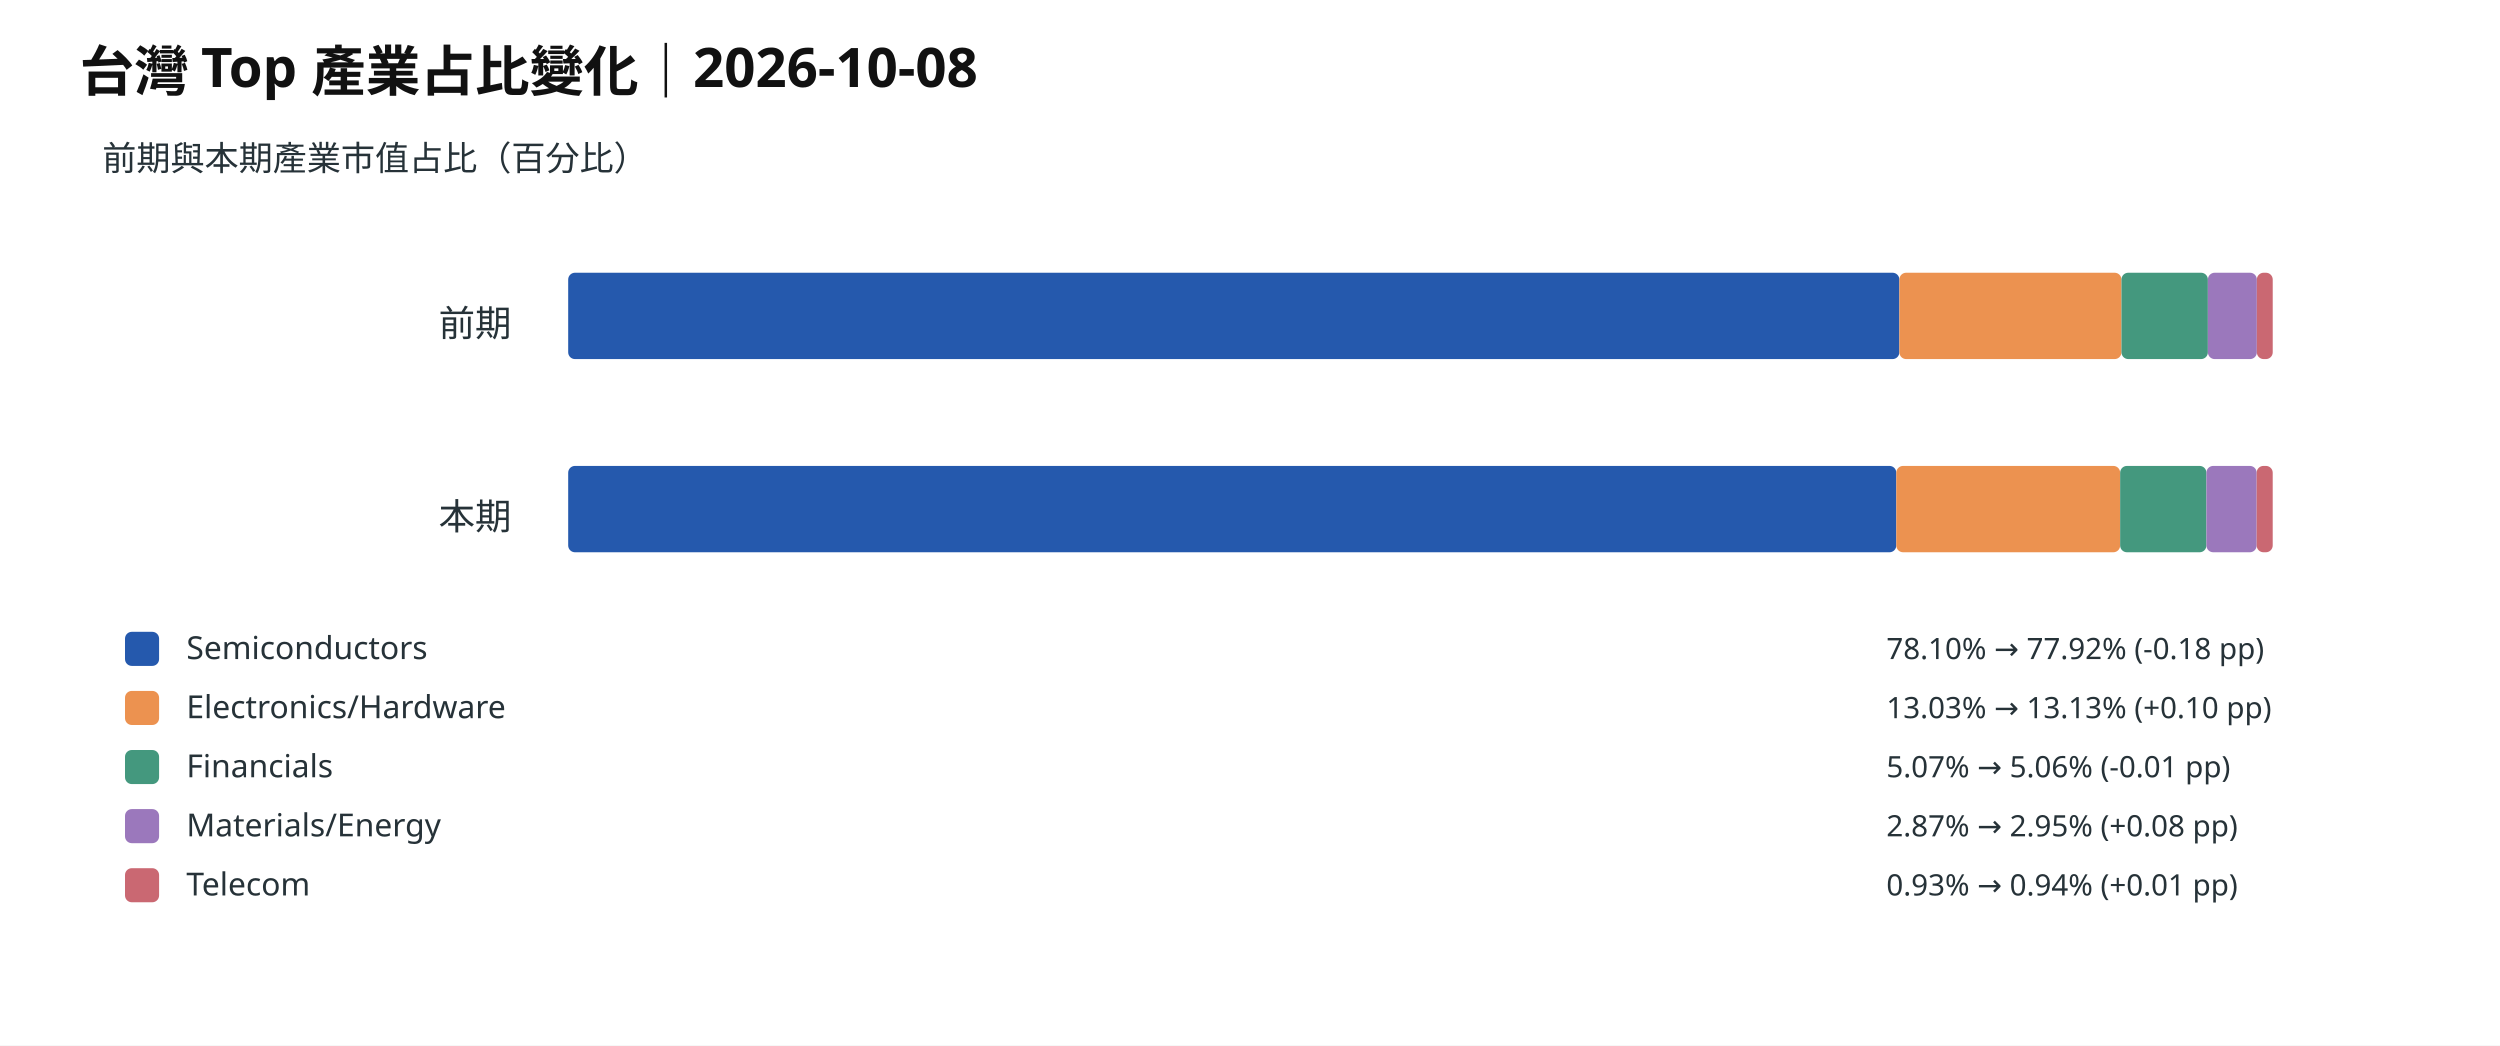
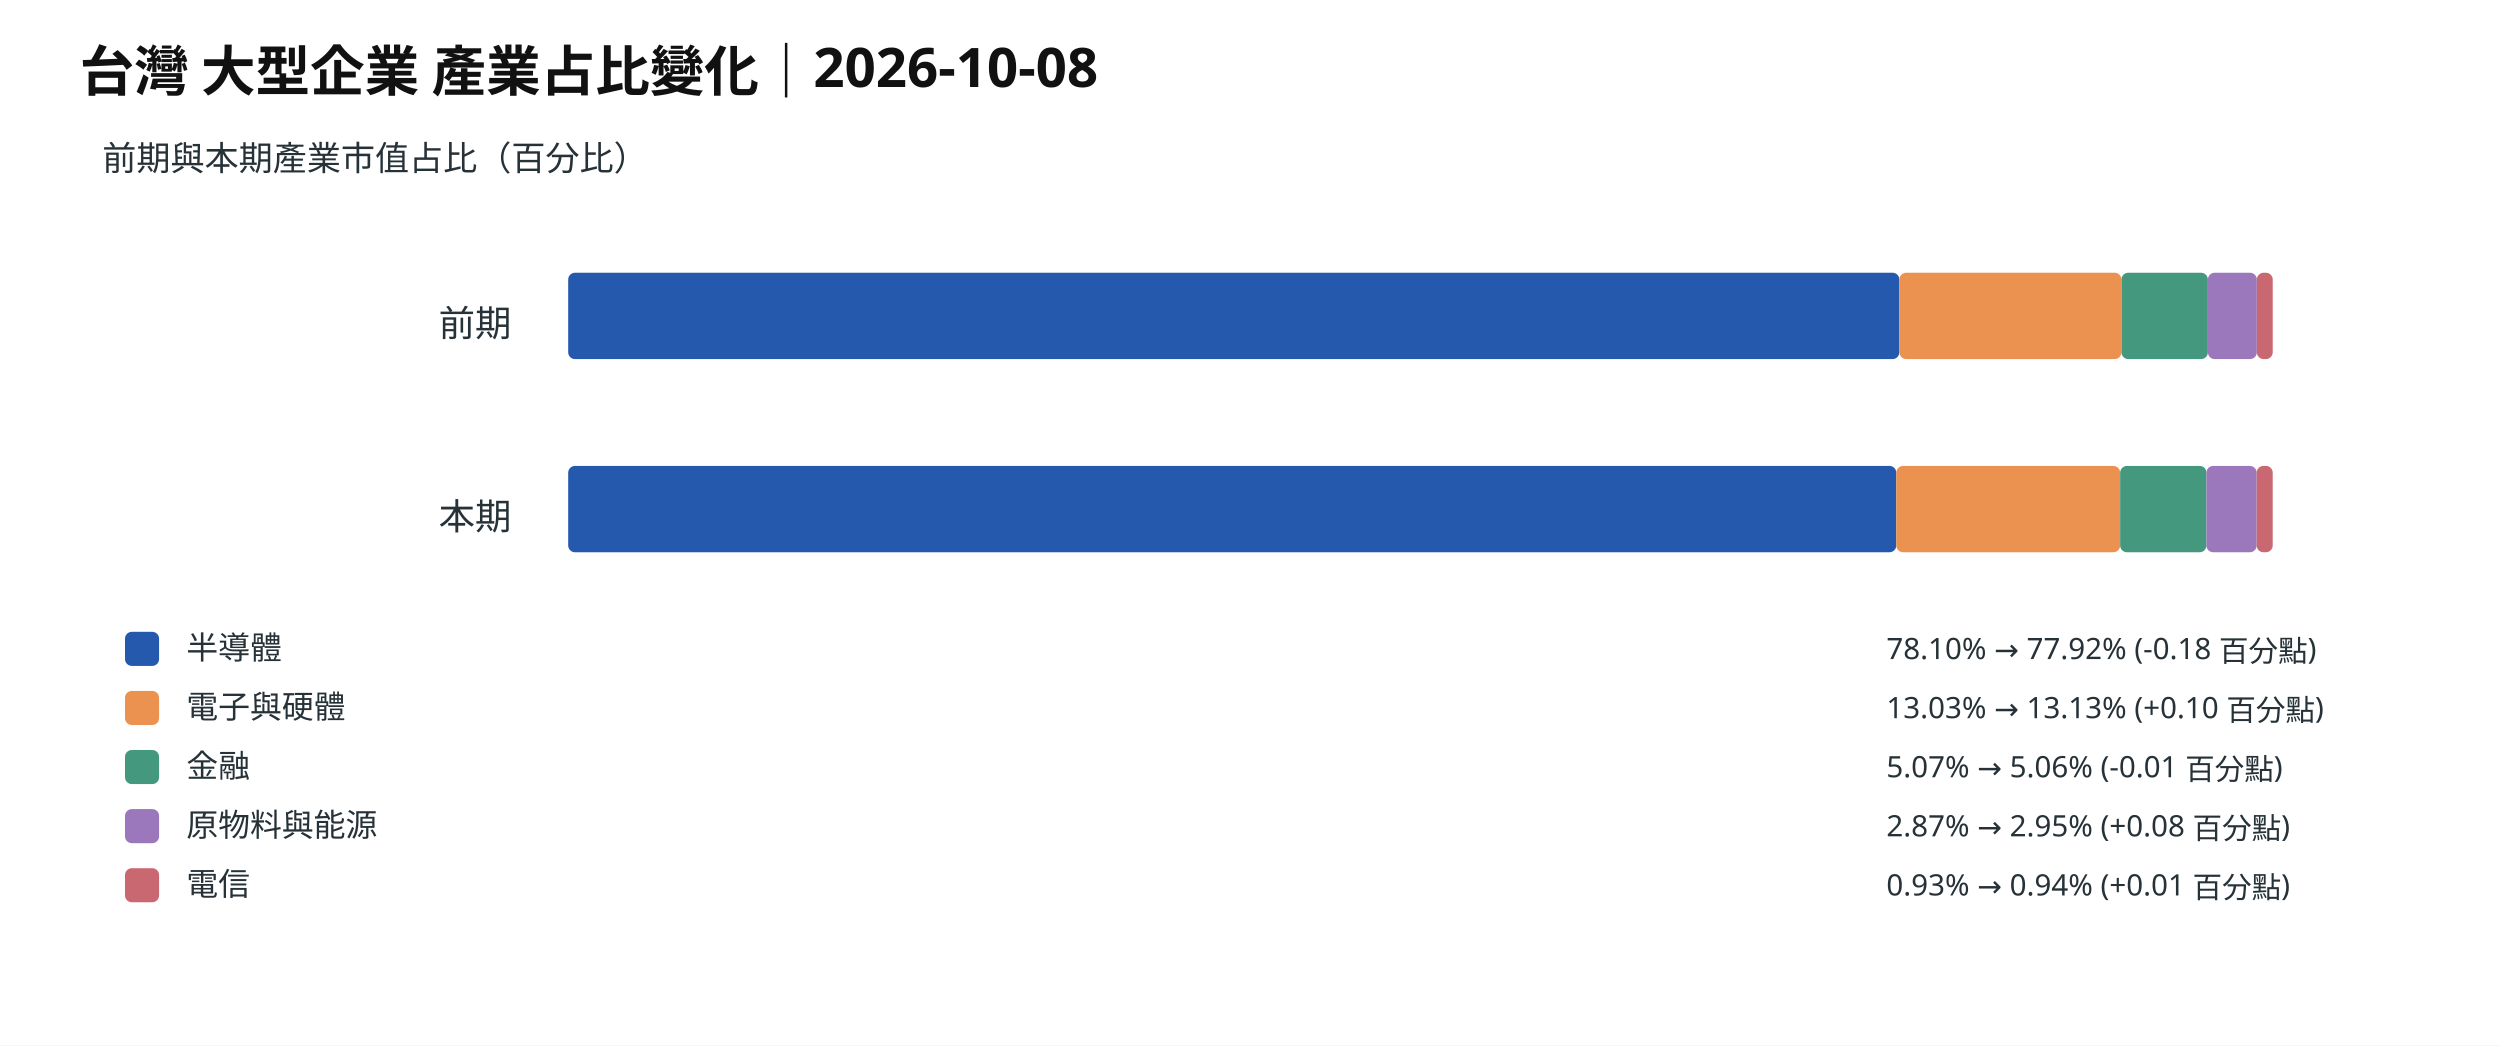
- <svg xmlns="http://www.w3.org/2000/svg" viewBox="0 0 1100 460" role="img" aria-label="台灣 Top 產業占比變化｜2026-10-08">
+ <svg xmlns="http://www.w3.org/2000/svg" viewBox="0 0 1100 460" role="img" aria-label="台灣 大型企業 產業占比變化｜2026-10-08">
  <rect width="1100" height="460" fill="white" />
-   <text x="35" y="40" font-family="sans-serif" font-size="24" font-weight="700" fill="#111">台灣 Top 產業占比變化｜2026-10-08</text>
+   <text x="35" y="40" font-family="sans-serif" font-size="24" font-weight="700" fill="#111">台灣 大型企業 產業占比變化｜2026-10-08</text>
  <text x="45" y="75" font-family="sans-serif" font-size="15" fill="#263238" text-anchor="start">前期與本期產業市值占比（百分比）</text>
  <text x="225" y="148" font-family="sans-serif" font-size="16" fill="#263238" text-anchor="end">前期</text>
  <rect x="250" y="120" width="585.72" height="38" rx="3" fill="#2559ad" />
  <rect x="835.725" y="120" width="97.72" height="38" rx="3" fill="#ec9250" />
  <rect x="933.447" y="120" width="38.02" height="38" rx="3" fill="#44987e" />
  <rect x="971.47" y="120" width="21.54" height="38" rx="3" fill="#9b78bc" />
  <rect x="993.012" y="120" width="6.99" height="38" rx="3" fill="#ca6872" />
  <text x="225" y="233" font-family="sans-serif" font-size="16" fill="#263238" text-anchor="end">本期</text>
  <rect x="250" y="205" width="584.37" height="38" rx="3" fill="#2559ad" />
  <rect x="834.371" y="205" width="98.50" height="38" rx="3" fill="#ec9250" />
  <rect x="932.866" y="205" width="37.96" height="38" rx="3" fill="#44987e" />
  <rect x="970.824" y="205" width="22.11" height="38" rx="3" fill="#9b78bc" />
  <rect x="992.935" y="205" width="7.06" height="38" rx="3" fill="#ca6872" />
  <rect x="55" y="278" width="15.00" height="15" rx="3" fill="#2559ad" />
-   <text x="82" y="290" font-family="sans-serif" font-size="14" fill="#263238" text-anchor="start">Semiconductors</text>
-   <text x="830" y="290" font-family="sans-serif" font-size="13" fill="#263238" text-anchor="start">78.10% → 77.92% (-0.18 pp)</text>
+   <text x="82" y="290" font-family="sans-serif" font-size="14" fill="#263238" text-anchor="start">半導體</text>
+   <text x="830" y="290" font-family="sans-serif" font-size="13" fill="#263238" text-anchor="start">78.10% → 77.92% (-0.18 百分點)</text>
  <rect x="55" y="304" width="15.00" height="15" rx="3" fill="#ec9250" />
-   <text x="82" y="316" font-family="sans-serif" font-size="14" fill="#263238" text-anchor="start">Electronics/Hardware</text>
-   <text x="830" y="316" font-family="sans-serif" font-size="13" fill="#263238" text-anchor="start">13.03% → 13.13% (+0.10 pp)</text>
+   <text x="82" y="316" font-family="sans-serif" font-size="14" fill="#263238" text-anchor="start">電子與硬體</text>
+   <text x="830" y="316" font-family="sans-serif" font-size="13" fill="#263238" text-anchor="start">13.03% → 13.13% (+0.10 百分點)</text>
  <rect x="55" y="330" width="15.00" height="15" rx="3" fill="#44987e" />
-   <text x="82" y="342" font-family="sans-serif" font-size="14" fill="#263238" text-anchor="start">Financials</text>
-   <text x="830" y="342" font-family="sans-serif" font-size="13" fill="#263238" text-anchor="start">5.07% → 5.06% (-0.01 pp)</text>
+   <text x="82" y="342" font-family="sans-serif" font-size="14" fill="#263238" text-anchor="start">金融</text>
+   <text x="830" y="342" font-family="sans-serif" font-size="13" fill="#263238" text-anchor="start">5.07% → 5.06% (-0.01 百分點)</text>
  <rect x="55" y="356" width="15.00" height="15" rx="3" fill="#9b78bc" />
-   <text x="82" y="368" font-family="sans-serif" font-size="14" fill="#263238" text-anchor="start">Materials/Energy</text>
-   <text x="830" y="368" font-family="sans-serif" font-size="13" fill="#263238" text-anchor="start">2.87% → 2.95% (+0.08 pp)</text>
+   <text x="82" y="368" font-family="sans-serif" font-size="14" fill="#263238" text-anchor="start">原物料與能源</text>
+   <text x="830" y="368" font-family="sans-serif" font-size="13" fill="#263238" text-anchor="start">2.87% → 2.95% (+0.08 百分點)</text>
  <rect x="55" y="382" width="15.00" height="15" rx="3" fill="#ca6872" />
-   <text x="82" y="394" font-family="sans-serif" font-size="14" fill="#263238" text-anchor="start">Telecom</text>
-   <text x="830" y="394" font-family="sans-serif" font-size="13" fill="#263238" text-anchor="start">0.93% → 0.94% (+0.01 pp)</text>
+   <text x="82" y="394" font-family="sans-serif" font-size="14" fill="#263238" text-anchor="start">電信</text>
+   <text x="830" y="394" font-family="sans-serif" font-size="13" fill="#263238" text-anchor="start">0.93% → 0.94% (+0.01 百分點)</text>
</svg>
